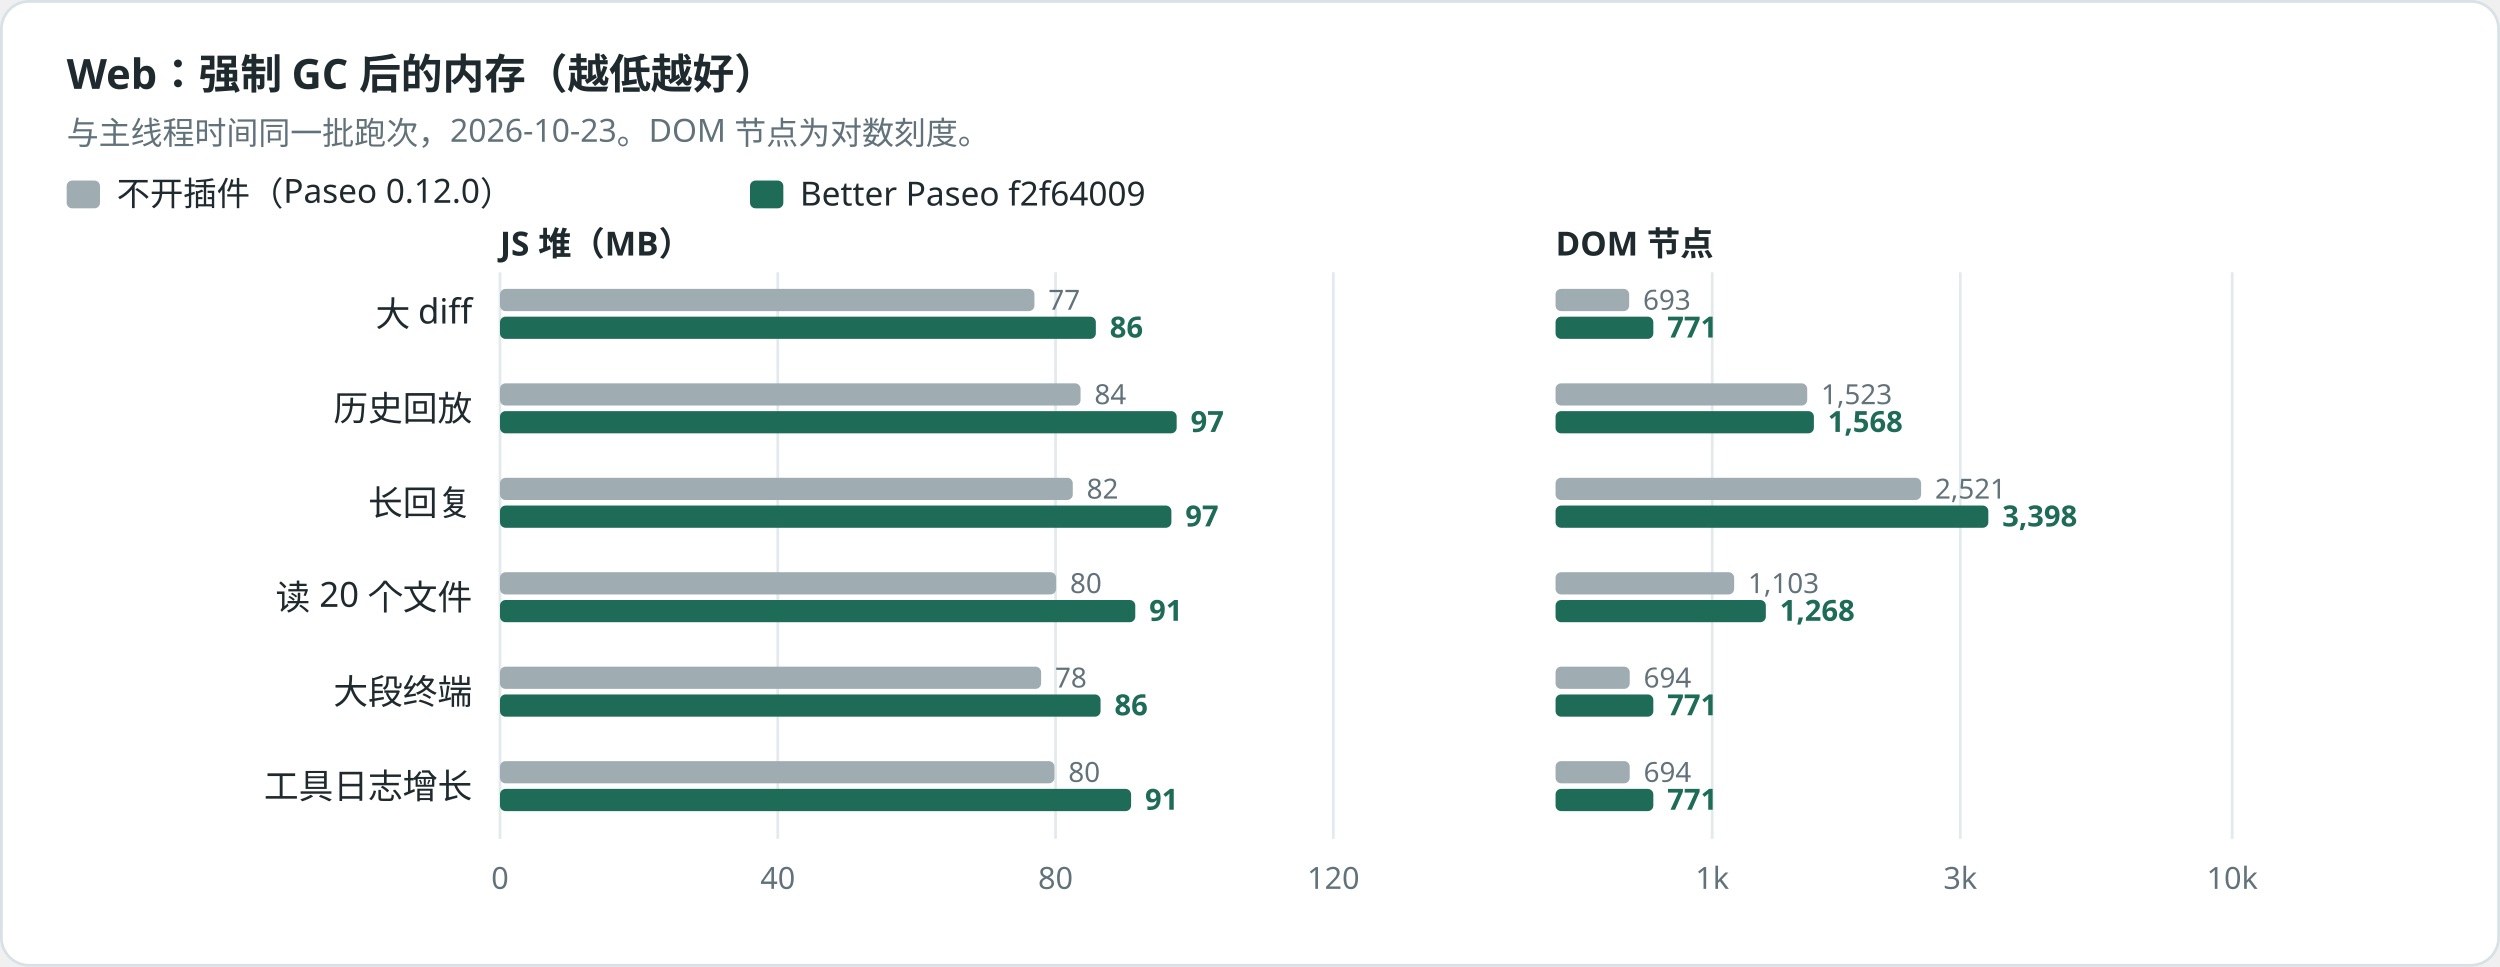
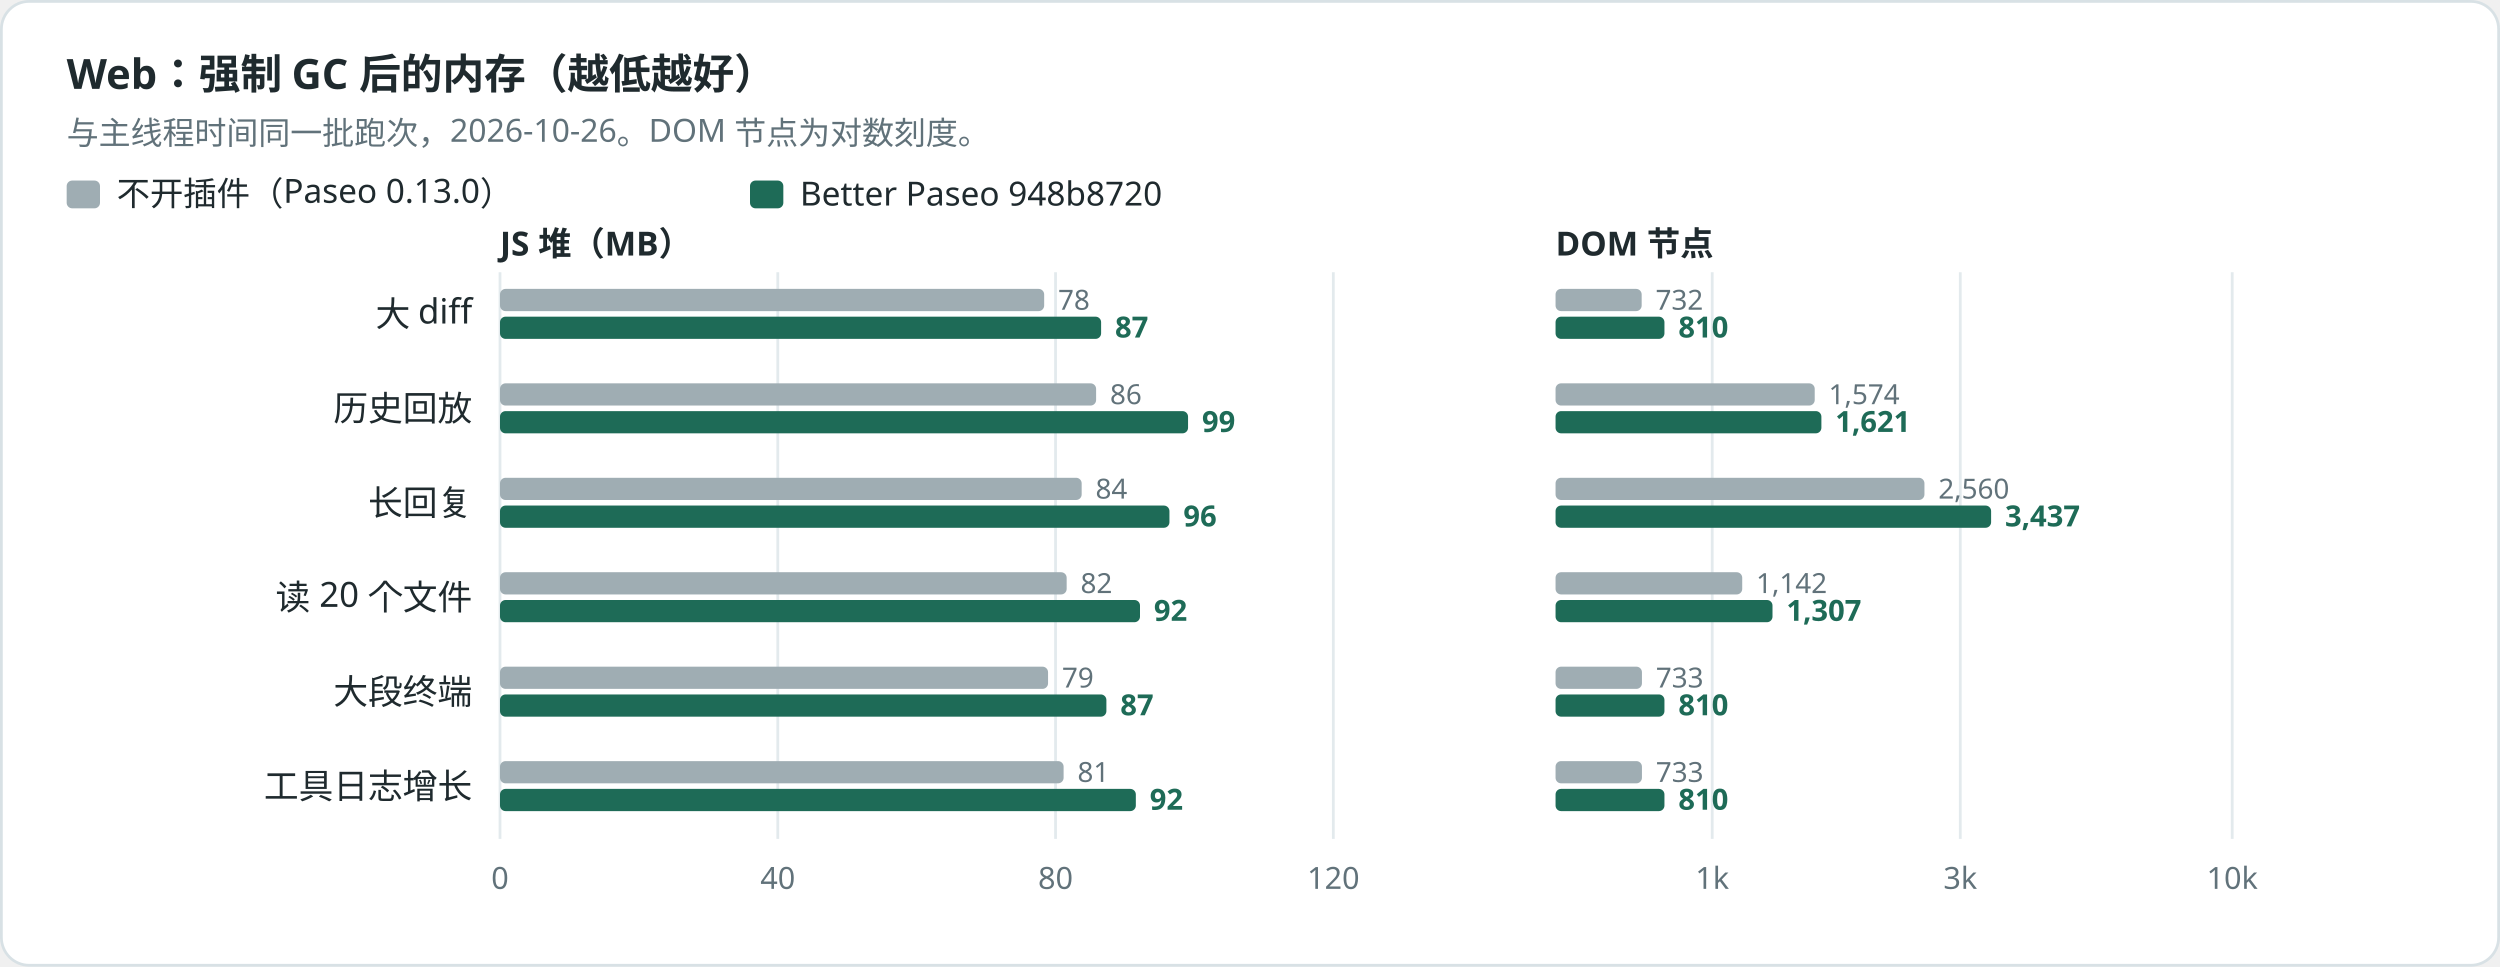
<svg xmlns="http://www.w3.org/2000/svg" viewBox="0 0 900 348" width="900" height="348" role="img">
  <rect x="0.5" y="0.5" width="899" height="347" rx="10" fill="#ffffff" stroke="#d8e1e5" />
  <text x="24.0" y="32.0" text-anchor="start" fill="#1f2a2e" font-size="15" font-weight="600" font-family="'PingFang SC', 'Hiragino Sans GB', 'Microsoft YaHei', 'Noto Sans SC', sans-serif">Web：强制 GC 后的内存（越低越好）</text>
-   <text x="24.0" y="52.0" text-anchor="start" fill="#61727a" font-size="11.5" font-weight="400" font-family="'PingFang SC', 'Hiragino Sans GB', 'Microsoft YaHei', 'Noto Sans SC', sans-serif">与主线程时间同一批跑次，2026-10-23。DOM 节点为对数刻度。</text>
+   <text x="24.0" y="52.0" text-anchor="start" fill="#61727a" font-size="11.5" font-weight="400" font-family="'PingFang SC', 'Hiragino Sans GB', 'Microsoft YaHei', 'Noto Sans SC', sans-serif">与主线程时间同一批跑次，2026-10-26。DOM 节点为对数刻度。</text>
  <rect x="24.0" y="65.0" width="12.0" height="10" rx="2" fill="#9fadb3" />
-   <text x="42.0" y="74.0" text-anchor="start" fill="#1f2a2e" font-size="12" font-weight="400" font-family="'PingFang SC', 'Hiragino Sans GB', 'Microsoft YaHei', 'Noto Sans SC', sans-serif">不开插件（Paseo 0.12.0）</text>
+   <text x="42.0" y="74.0" text-anchor="start" fill="#1f2a2e" font-size="12" font-weight="400" font-family="'PingFang SC', 'Hiragino Sans GB', 'Microsoft YaHei', 'Noto Sans SC', sans-serif">不开插件（Paseo 0.13.0）</text>
  <rect x="270.0" y="65.0" width="12.0" height="10" rx="2" fill="#1e6b57" />
-   <text x="288.0" y="74.0" text-anchor="start" fill="#1f2a2e" font-size="12" font-weight="400" font-family="'PingFang SC', 'Hiragino Sans GB', 'Microsoft YaHei', 'Noto Sans SC', sans-serif">Better Paseo f2f64009</text>
+   <text x="288.0" y="74.0" text-anchor="start" fill="#1f2a2e" font-size="12" font-weight="400" font-family="'PingFang SC', 'Hiragino Sans GB', 'Microsoft YaHei', 'Noto Sans SC', sans-serif">Better Paseo 948b8720</text>
  <text x="180.0" y="92.0" text-anchor="start" fill="#1f2a2e" font-size="12" font-weight="600" font-family="'PingFang SC', 'Hiragino Sans GB', 'Microsoft YaHei', 'Noto Sans SC', sans-serif">JS 堆（MB）</text>
  <line x1="180.0" y1="98" x2="180.0" y2="302" stroke="#e3eaed" stroke-width="1" />
  <text x="180.0" y="320.0" text-anchor="middle" fill="#61727a" font-size="11" font-weight="400" font-family="'PingFang SC', 'Hiragino Sans GB', 'Microsoft YaHei', 'Noto Sans SC', sans-serif">0</text>
  <line x1="280.0" y1="98" x2="280.0" y2="302" stroke="#e3eaed" stroke-width="1" />
  <text x="280.0" y="320.0" text-anchor="middle" fill="#61727a" font-size="11" font-weight="400" font-family="'PingFang SC', 'Hiragino Sans GB', 'Microsoft YaHei', 'Noto Sans SC', sans-serif">40</text>
  <line x1="380.0" y1="98" x2="380.0" y2="302" stroke="#e3eaed" stroke-width="1" />
  <text x="380.0" y="320.0" text-anchor="middle" fill="#61727a" font-size="11" font-weight="400" font-family="'PingFang SC', 'Hiragino Sans GB', 'Microsoft YaHei', 'Noto Sans SC', sans-serif">80</text>
  <line x1="480.0" y1="98" x2="480.0" y2="302" stroke="#e3eaed" stroke-width="1" />
  <text x="480.0" y="320.0" text-anchor="middle" fill="#61727a" font-size="11" font-weight="400" font-family="'PingFang SC', 'Hiragino Sans GB', 'Microsoft YaHei', 'Noto Sans SC', sans-serif">120</text>
  <text x="560.0" y="92.0" text-anchor="start" fill="#1f2a2e" font-size="12" font-weight="600" font-family="'PingFang SC', 'Hiragino Sans GB', 'Microsoft YaHei', 'Noto Sans SC', sans-serif">DOM 节点</text>
  <line x1="616.4" y1="98" x2="616.4" y2="302" stroke="#e3eaed" stroke-width="1" />
  <text x="616.4" y="320.0" text-anchor="middle" fill="#61727a" font-size="11" font-weight="400" font-family="'PingFang SC', 'Hiragino Sans GB', 'Microsoft YaHei', 'Noto Sans SC', sans-serif">1k</text>
  <line x1="705.7" y1="98" x2="705.7" y2="302" stroke="#e3eaed" stroke-width="1" />
  <text x="705.7" y="320.0" text-anchor="middle" fill="#61727a" font-size="11" font-weight="400" font-family="'PingFang SC', 'Hiragino Sans GB', 'Microsoft YaHei', 'Noto Sans SC', sans-serif">3k</text>
  <line x1="803.6" y1="98" x2="803.6" y2="302" stroke="#e3eaed" stroke-width="1" />
  <text x="803.6" y="320.0" text-anchor="middle" fill="#61727a" font-size="11" font-weight="400" font-family="'PingFang SC', 'Hiragino Sans GB', 'Microsoft YaHei', 'Noto Sans SC', sans-serif">10k</text>
  <text x="170.0" y="117.5" text-anchor="end" fill="#1f2a2e" font-size="12.5" font-weight="400" font-family="'PingFang SC', 'Hiragino Sans GB', 'Microsoft YaHei', 'Noto Sans SC', sans-serif">大 diff</text>
-   <rect x="180.0" y="104.0" width="192.4" height="8" rx="2" fill="#9fadb3" />
-   <text x="377.4" y="111.5" text-anchor="start" fill="#61727a" font-size="10" font-weight="400" font-family="'PingFang SC', 'Hiragino Sans GB', 'Microsoft YaHei', 'Noto Sans SC', sans-serif">77</text>
-   <rect x="180.0" y="114.0" width="214.5" height="8" rx="2" fill="#1e6b57" />
-   <text x="399.5" y="121.5" text-anchor="start" fill="#1e6b57" font-size="10.5" font-weight="600" font-family="'PingFang SC', 'Hiragino Sans GB', 'Microsoft YaHei', 'Noto Sans SC', sans-serif">86</text>
-   <rect x="560.0" y="104.0" width="26.5" height="8" rx="2" fill="#9fadb3" />
-   <text x="591.5" y="111.5" text-anchor="start" fill="#61727a" font-size="10" font-weight="400" font-family="'PingFang SC', 'Hiragino Sans GB', 'Microsoft YaHei', 'Noto Sans SC', sans-serif">693</text>
-   <rect x="560.0" y="114.0" width="35.2" height="8" rx="2" fill="#1e6b57" />
-   <text x="600.2" y="121.5" text-anchor="start" fill="#1e6b57" font-size="10.5" font-weight="600" font-family="'PingFang SC', 'Hiragino Sans GB', 'Microsoft YaHei', 'Noto Sans SC', sans-serif">771</text>
+   <rect x="180.0" y="104.0" width="195.9" height="8" rx="2" fill="#9fadb3" />
+   <text x="380.9" y="111.5" text-anchor="start" fill="#61727a" font-size="10" font-weight="400" font-family="'PingFang SC', 'Hiragino Sans GB', 'Microsoft YaHei', 'Noto Sans SC', sans-serif">78</text>
+   <rect x="180.0" y="114.0" width="216.4" height="8" rx="2" fill="#1e6b57" />
+   <text x="401.4" y="121.5" text-anchor="start" fill="#1e6b57" font-size="10.5" font-weight="600" font-family="'PingFang SC', 'Hiragino Sans GB', 'Microsoft YaHei', 'Noto Sans SC', sans-serif">87</text>
+   <rect x="560.0" y="104.0" width="31.0" height="8" rx="2" fill="#9fadb3" />
+   <text x="596.0" y="111.5" text-anchor="start" fill="#61727a" font-size="10" font-weight="400" font-family="'PingFang SC', 'Hiragino Sans GB', 'Microsoft YaHei', 'Noto Sans SC', sans-serif">732</text>
+   <rect x="560.0" y="114.0" width="39.2" height="8" rx="2" fill="#1e6b57" />
+   <text x="604.2" y="121.5" text-anchor="start" fill="#1e6b57" font-size="10.5" font-weight="600" font-family="'PingFang SC', 'Hiragino Sans GB', 'Microsoft YaHei', 'Noto Sans SC', sans-serif">810</text>
  <text x="170.0" y="151.5" text-anchor="end" fill="#1f2a2e" font-size="12.5" font-weight="400" font-family="'PingFang SC', 'Hiragino Sans GB', 'Microsoft YaHei', 'Noto Sans SC', sans-serif">历史回放</text>
-   <rect x="180.0" y="138.0" width="209.0" height="8" rx="2" fill="#9fadb3" />
-   <text x="394.0" y="145.5" text-anchor="start" fill="#61727a" font-size="10" font-weight="400" font-family="'PingFang SC', 'Hiragino Sans GB', 'Microsoft YaHei', 'Noto Sans SC', sans-serif">84</text>
-   <rect x="180.0" y="148.0" width="243.6" height="8" rx="2" fill="#1e6b57" />
-   <text x="428.6" y="155.5" text-anchor="start" fill="#1e6b57" font-size="10.5" font-weight="600" font-family="'PingFang SC', 'Hiragino Sans GB', 'Microsoft YaHei', 'Noto Sans SC', sans-serif">97</text>
-   <rect x="560.0" y="138.0" width="90.6" height="8" rx="2" fill="#9fadb3" />
-   <text x="655.6" y="145.5" text-anchor="start" fill="#61727a" font-size="10" font-weight="400" font-family="'PingFang SC', 'Hiragino Sans GB', 'Microsoft YaHei', 'Noto Sans SC', sans-serif">1,523</text>
-   <rect x="560.0" y="148.0" width="93.0" height="8" rx="2" fill="#1e6b57" />
-   <text x="658.0" y="155.5" text-anchor="start" fill="#1e6b57" font-size="10.5" font-weight="600" font-family="'PingFang SC', 'Hiragino Sans GB', 'Microsoft YaHei', 'Noto Sans SC', sans-serif">1,568</text>
+   <rect x="180.0" y="138.0" width="214.6" height="8" rx="2" fill="#9fadb3" />
+   <text x="399.6" y="145.5" text-anchor="start" fill="#61727a" font-size="10" font-weight="400" font-family="'PingFang SC', 'Hiragino Sans GB', 'Microsoft YaHei', 'Noto Sans SC', sans-serif">86</text>
+   <rect x="180.0" y="148.0" width="247.7" height="8" rx="2" fill="#1e6b57" />
+   <text x="432.7" y="155.5" text-anchor="start" fill="#1e6b57" font-size="10.5" font-weight="600" font-family="'PingFang SC', 'Hiragino Sans GB', 'Microsoft YaHei', 'Noto Sans SC', sans-serif">99</text>
+   <rect x="560.0" y="138.0" width="93.3" height="8" rx="2" fill="#9fadb3" />
+   <text x="658.3" y="145.5" text-anchor="start" fill="#61727a" font-size="10" font-weight="400" font-family="'PingFang SC', 'Hiragino Sans GB', 'Microsoft YaHei', 'Noto Sans SC', sans-serif">1,574</text>
+   <rect x="560.0" y="148.0" width="95.7" height="8" rx="2" fill="#1e6b57" />
+   <text x="660.7" y="155.5" text-anchor="start" fill="#1e6b57" font-size="10.5" font-weight="600" font-family="'PingFang SC', 'Hiragino Sans GB', 'Microsoft YaHei', 'Noto Sans SC', sans-serif">1,621</text>
  <text x="170.0" y="185.5" text-anchor="end" fill="#1f2a2e" font-size="12.5" font-weight="400" font-family="'PingFang SC', 'Hiragino Sans GB', 'Microsoft YaHei', 'Noto Sans SC', sans-serif">长回复</text>
-   <rect x="180.0" y="172.0" width="206.2" height="8" rx="2" fill="#9fadb3" />
-   <text x="391.2" y="179.5" text-anchor="start" fill="#61727a" font-size="10" font-weight="400" font-family="'PingFang SC', 'Hiragino Sans GB', 'Microsoft YaHei', 'Noto Sans SC', sans-serif">82</text>
-   <rect x="180.0" y="182.0" width="241.7" height="8" rx="2" fill="#1e6b57" />
-   <text x="426.7" y="189.5" text-anchor="start" fill="#1e6b57" font-size="10.5" font-weight="600" font-family="'PingFang SC', 'Hiragino Sans GB', 'Microsoft YaHei', 'Noto Sans SC', sans-serif">97</text>
-   <rect x="560.0" y="172.0" width="131.6" height="8" rx="2" fill="#9fadb3" />
-   <text x="696.6" y="179.5" text-anchor="start" fill="#61727a" font-size="10" font-weight="400" font-family="'PingFang SC', 'Hiragino Sans GB', 'Microsoft YaHei', 'Noto Sans SC', sans-serif">2,521</text>
-   <rect x="560.0" y="182.0" width="155.8" height="8" rx="2" fill="#1e6b57" />
-   <text x="720.8" y="189.5" text-anchor="start" fill="#1e6b57" font-size="10.5" font-weight="600" font-family="'PingFang SC', 'Hiragino Sans GB', 'Microsoft YaHei', 'Noto Sans SC', sans-serif">3,398</text>
+   <rect x="180.0" y="172.0" width="209.4" height="8" rx="2" fill="#9fadb3" />
+   <text x="394.4" y="179.5" text-anchor="start" fill="#61727a" font-size="10" font-weight="400" font-family="'PingFang SC', 'Hiragino Sans GB', 'Microsoft YaHei', 'Noto Sans SC', sans-serif">84</text>
+   <rect x="180.0" y="182.0" width="241.0" height="8" rx="2" fill="#1e6b57" />
+   <text x="426.0" y="189.5" text-anchor="start" fill="#1e6b57" font-size="10.5" font-weight="600" font-family="'PingFang SC', 'Hiragino Sans GB', 'Microsoft YaHei', 'Noto Sans SC', sans-serif">96</text>
+   <rect x="560.0" y="172.0" width="132.8" height="8" rx="2" fill="#9fadb3" />
+   <text x="697.8" y="179.5" text-anchor="start" fill="#61727a" font-size="10" font-weight="400" font-family="'PingFang SC', 'Hiragino Sans GB', 'Microsoft YaHei', 'Noto Sans SC', sans-serif">2,560</text>
+   <rect x="560.0" y="182.0" width="156.8" height="8" rx="2" fill="#1e6b57" />
+   <text x="721.8" y="189.5" text-anchor="start" fill="#1e6b57" font-size="10.5" font-weight="600" font-family="'PingFang SC', 'Hiragino Sans GB', 'Microsoft YaHei', 'Noto Sans SC', sans-serif">3,437</text>
  <text x="170.0" y="219.5" text-anchor="end" fill="#1f2a2e" font-size="12.5" font-weight="400" font-family="'PingFang SC', 'Hiragino Sans GB', 'Microsoft YaHei', 'Noto Sans SC', sans-serif">读 20 个文件</text>
-   <rect x="180.0" y="206.0" width="200.2" height="8" rx="2" fill="#9fadb3" />
-   <text x="385.2" y="213.5" text-anchor="start" fill="#61727a" font-size="10" font-weight="400" font-family="'PingFang SC', 'Hiragino Sans GB', 'Microsoft YaHei', 'Noto Sans SC', sans-serif">80</text>
-   <rect x="180.0" y="216.0" width="228.7" height="8" rx="2" fill="#1e6b57" />
-   <text x="413.7" y="223.5" text-anchor="start" fill="#1e6b57" font-size="10.5" font-weight="600" font-family="'PingFang SC', 'Hiragino Sans GB', 'Microsoft YaHei', 'Noto Sans SC', sans-serif">91</text>
-   <rect x="560.0" y="206.0" width="64.3" height="8" rx="2" fill="#9fadb3" />
-   <text x="629.3" y="213.5" text-anchor="start" fill="#61727a" font-size="10" font-weight="400" font-family="'PingFang SC', 'Hiragino Sans GB', 'Microsoft YaHei', 'Noto Sans SC', sans-serif">1,103</text>
-   <rect x="560.0" y="216.0" width="75.7" height="8" rx="2" fill="#1e6b57" />
-   <text x="640.7" y="223.5" text-anchor="start" fill="#1e6b57" font-size="10.5" font-weight="600" font-family="'PingFang SC', 'Hiragino Sans GB', 'Microsoft YaHei', 'Noto Sans SC', sans-serif">1,268</text>
+   <rect x="180.0" y="206.0" width="204.0" height="8" rx="2" fill="#9fadb3" />
+   <text x="389.0" y="213.5" text-anchor="start" fill="#61727a" font-size="10" font-weight="400" font-family="'PingFang SC', 'Hiragino Sans GB', 'Microsoft YaHei', 'Noto Sans SC', sans-serif">82</text>
+   <rect x="180.0" y="216.0" width="230.4" height="8" rx="2" fill="#1e6b57" />
+   <text x="415.4" y="223.5" text-anchor="start" fill="#1e6b57" font-size="10.5" font-weight="600" font-family="'PingFang SC', 'Hiragino Sans GB', 'Microsoft YaHei', 'Noto Sans SC', sans-serif">92</text>
+   <rect x="560.0" y="206.0" width="67.2" height="8" rx="2" fill="#9fadb3" />
+   <text x="632.2" y="213.5" text-anchor="start" fill="#61727a" font-size="10" font-weight="400" font-family="'PingFang SC', 'Hiragino Sans GB', 'Microsoft YaHei', 'Noto Sans SC', sans-serif">1,142</text>
+   <rect x="560.0" y="216.0" width="78.1" height="8" rx="2" fill="#1e6b57" />
+   <text x="643.1" y="223.5" text-anchor="start" fill="#1e6b57" font-size="10.5" font-weight="600" font-family="'PingFang SC', 'Hiragino Sans GB', 'Microsoft YaHei', 'Noto Sans SC', sans-serif">1,307</text>
  <text x="170.0" y="253.5" text-anchor="end" fill="#1f2a2e" font-size="12.5" font-weight="400" font-family="'PingFang SC', 'Hiragino Sans GB', 'Microsoft YaHei', 'Noto Sans SC', sans-serif">大段终端</text>
-   <rect x="180.0" y="240.0" width="194.8" height="8" rx="2" fill="#9fadb3" />
-   <text x="379.8" y="247.5" text-anchor="start" fill="#61727a" font-size="10" font-weight="400" font-family="'PingFang SC', 'Hiragino Sans GB', 'Microsoft YaHei', 'Noto Sans SC', sans-serif">78</text>
-   <rect x="180.0" y="250.0" width="216.2" height="8" rx="2" fill="#1e6b57" />
-   <text x="401.2" y="257.5" text-anchor="start" fill="#1e6b57" font-size="10.5" font-weight="600" font-family="'PingFang SC', 'Hiragino Sans GB', 'Microsoft YaHei', 'Noto Sans SC', sans-serif">86</text>
-   <rect x="560.0" y="240.0" width="26.7" height="8" rx="2" fill="#9fadb3" />
-   <text x="591.7" y="247.5" text-anchor="start" fill="#61727a" font-size="10" font-weight="400" font-family="'PingFang SC', 'Hiragino Sans GB', 'Microsoft YaHei', 'Noto Sans SC', sans-serif">694</text>
-   <rect x="560.0" y="250.0" width="35.2" height="8" rx="2" fill="#1e6b57" />
-   <text x="600.2" y="257.5" text-anchor="start" fill="#1e6b57" font-size="10.5" font-weight="600" font-family="'PingFang SC', 'Hiragino Sans GB', 'Microsoft YaHei', 'Noto Sans SC', sans-serif">771</text>
+   <rect x="180.0" y="240.0" width="197.3" height="8" rx="2" fill="#9fadb3" />
+   <text x="382.3" y="247.5" text-anchor="start" fill="#61727a" font-size="10" font-weight="400" font-family="'PingFang SC', 'Hiragino Sans GB', 'Microsoft YaHei', 'Noto Sans SC', sans-serif">79</text>
+   <rect x="180.0" y="250.0" width="218.3" height="8" rx="2" fill="#1e6b57" />
+   <text x="403.3" y="257.5" text-anchor="start" fill="#1e6b57" font-size="10.5" font-weight="600" font-family="'PingFang SC', 'Hiragino Sans GB', 'Microsoft YaHei', 'Noto Sans SC', sans-serif">87</text>
+   <rect x="560.0" y="240.0" width="31.1" height="8" rx="2" fill="#9fadb3" />
+   <text x="596.1" y="247.5" text-anchor="start" fill="#61727a" font-size="10" font-weight="400" font-family="'PingFang SC', 'Hiragino Sans GB', 'Microsoft YaHei', 'Noto Sans SC', sans-serif">733</text>
+   <rect x="560.0" y="250.0" width="39.2" height="8" rx="2" fill="#1e6b57" />
+   <text x="604.2" y="257.5" text-anchor="start" fill="#1e6b57" font-size="10.5" font-weight="600" font-family="'PingFang SC', 'Hiragino Sans GB', 'Microsoft YaHei', 'Noto Sans SC', sans-serif">810</text>
  <text x="170.0" y="287.5" text-anchor="end" fill="#1f2a2e" font-size="12.5" font-weight="400" font-family="'PingFang SC', 'Hiragino Sans GB', 'Microsoft YaHei', 'Noto Sans SC', sans-serif">工具日志增长</text>
-   <rect x="180.0" y="274.0" width="199.6" height="8" rx="2" fill="#9fadb3" />
-   <text x="384.6" y="281.5" text-anchor="start" fill="#61727a" font-size="10" font-weight="400" font-family="'PingFang SC', 'Hiragino Sans GB', 'Microsoft YaHei', 'Noto Sans SC', sans-serif">80</text>
-   <rect x="180.0" y="284.0" width="227.2" height="8" rx="2" fill="#1e6b57" />
-   <text x="412.2" y="291.5" text-anchor="start" fill="#1e6b57" font-size="10.5" font-weight="600" font-family="'PingFang SC', 'Hiragino Sans GB', 'Microsoft YaHei', 'Noto Sans SC', sans-serif">91</text>
-   <rect x="560.0" y="274.0" width="26.7" height="8" rx="2" fill="#9fadb3" />
-   <text x="591.7" y="281.5" text-anchor="start" fill="#61727a" font-size="10" font-weight="400" font-family="'PingFang SC', 'Hiragino Sans GB', 'Microsoft YaHei', 'Noto Sans SC', sans-serif">694</text>
-   <rect x="560.0" y="284.0" width="35.2" height="8" rx="2" fill="#1e6b57" />
-   <text x="600.2" y="291.5" text-anchor="start" fill="#1e6b57" font-size="10.5" font-weight="600" font-family="'PingFang SC', 'Hiragino Sans GB', 'Microsoft YaHei', 'Noto Sans SC', sans-serif">771</text>
+   <rect x="180.0" y="274.0" width="202.9" height="8" rx="2" fill="#9fadb3" />
+   <text x="387.9" y="281.5" text-anchor="start" fill="#61727a" font-size="10" font-weight="400" font-family="'PingFang SC', 'Hiragino Sans GB', 'Microsoft YaHei', 'Noto Sans SC', sans-serif">81</text>
+   <rect x="180.0" y="284.0" width="228.9" height="8" rx="2" fill="#1e6b57" />
+   <text x="413.9" y="291.5" text-anchor="start" fill="#1e6b57" font-size="10.5" font-weight="600" font-family="'PingFang SC', 'Hiragino Sans GB', 'Microsoft YaHei', 'Noto Sans SC', sans-serif">92</text>
+   <rect x="560.0" y="274.0" width="31.1" height="8" rx="2" fill="#9fadb3" />
+   <text x="596.1" y="281.5" text-anchor="start" fill="#61727a" font-size="10" font-weight="400" font-family="'PingFang SC', 'Hiragino Sans GB', 'Microsoft YaHei', 'Noto Sans SC', sans-serif">733</text>
+   <rect x="560.0" y="284.0" width="39.2" height="8" rx="2" fill="#1e6b57" />
+   <text x="604.2" y="291.5" text-anchor="start" fill="#1e6b57" font-size="10.5" font-weight="600" font-family="'PingFang SC', 'Hiragino Sans GB', 'Microsoft YaHei', 'Noto Sans SC', sans-serif">810</text>
</svg>
